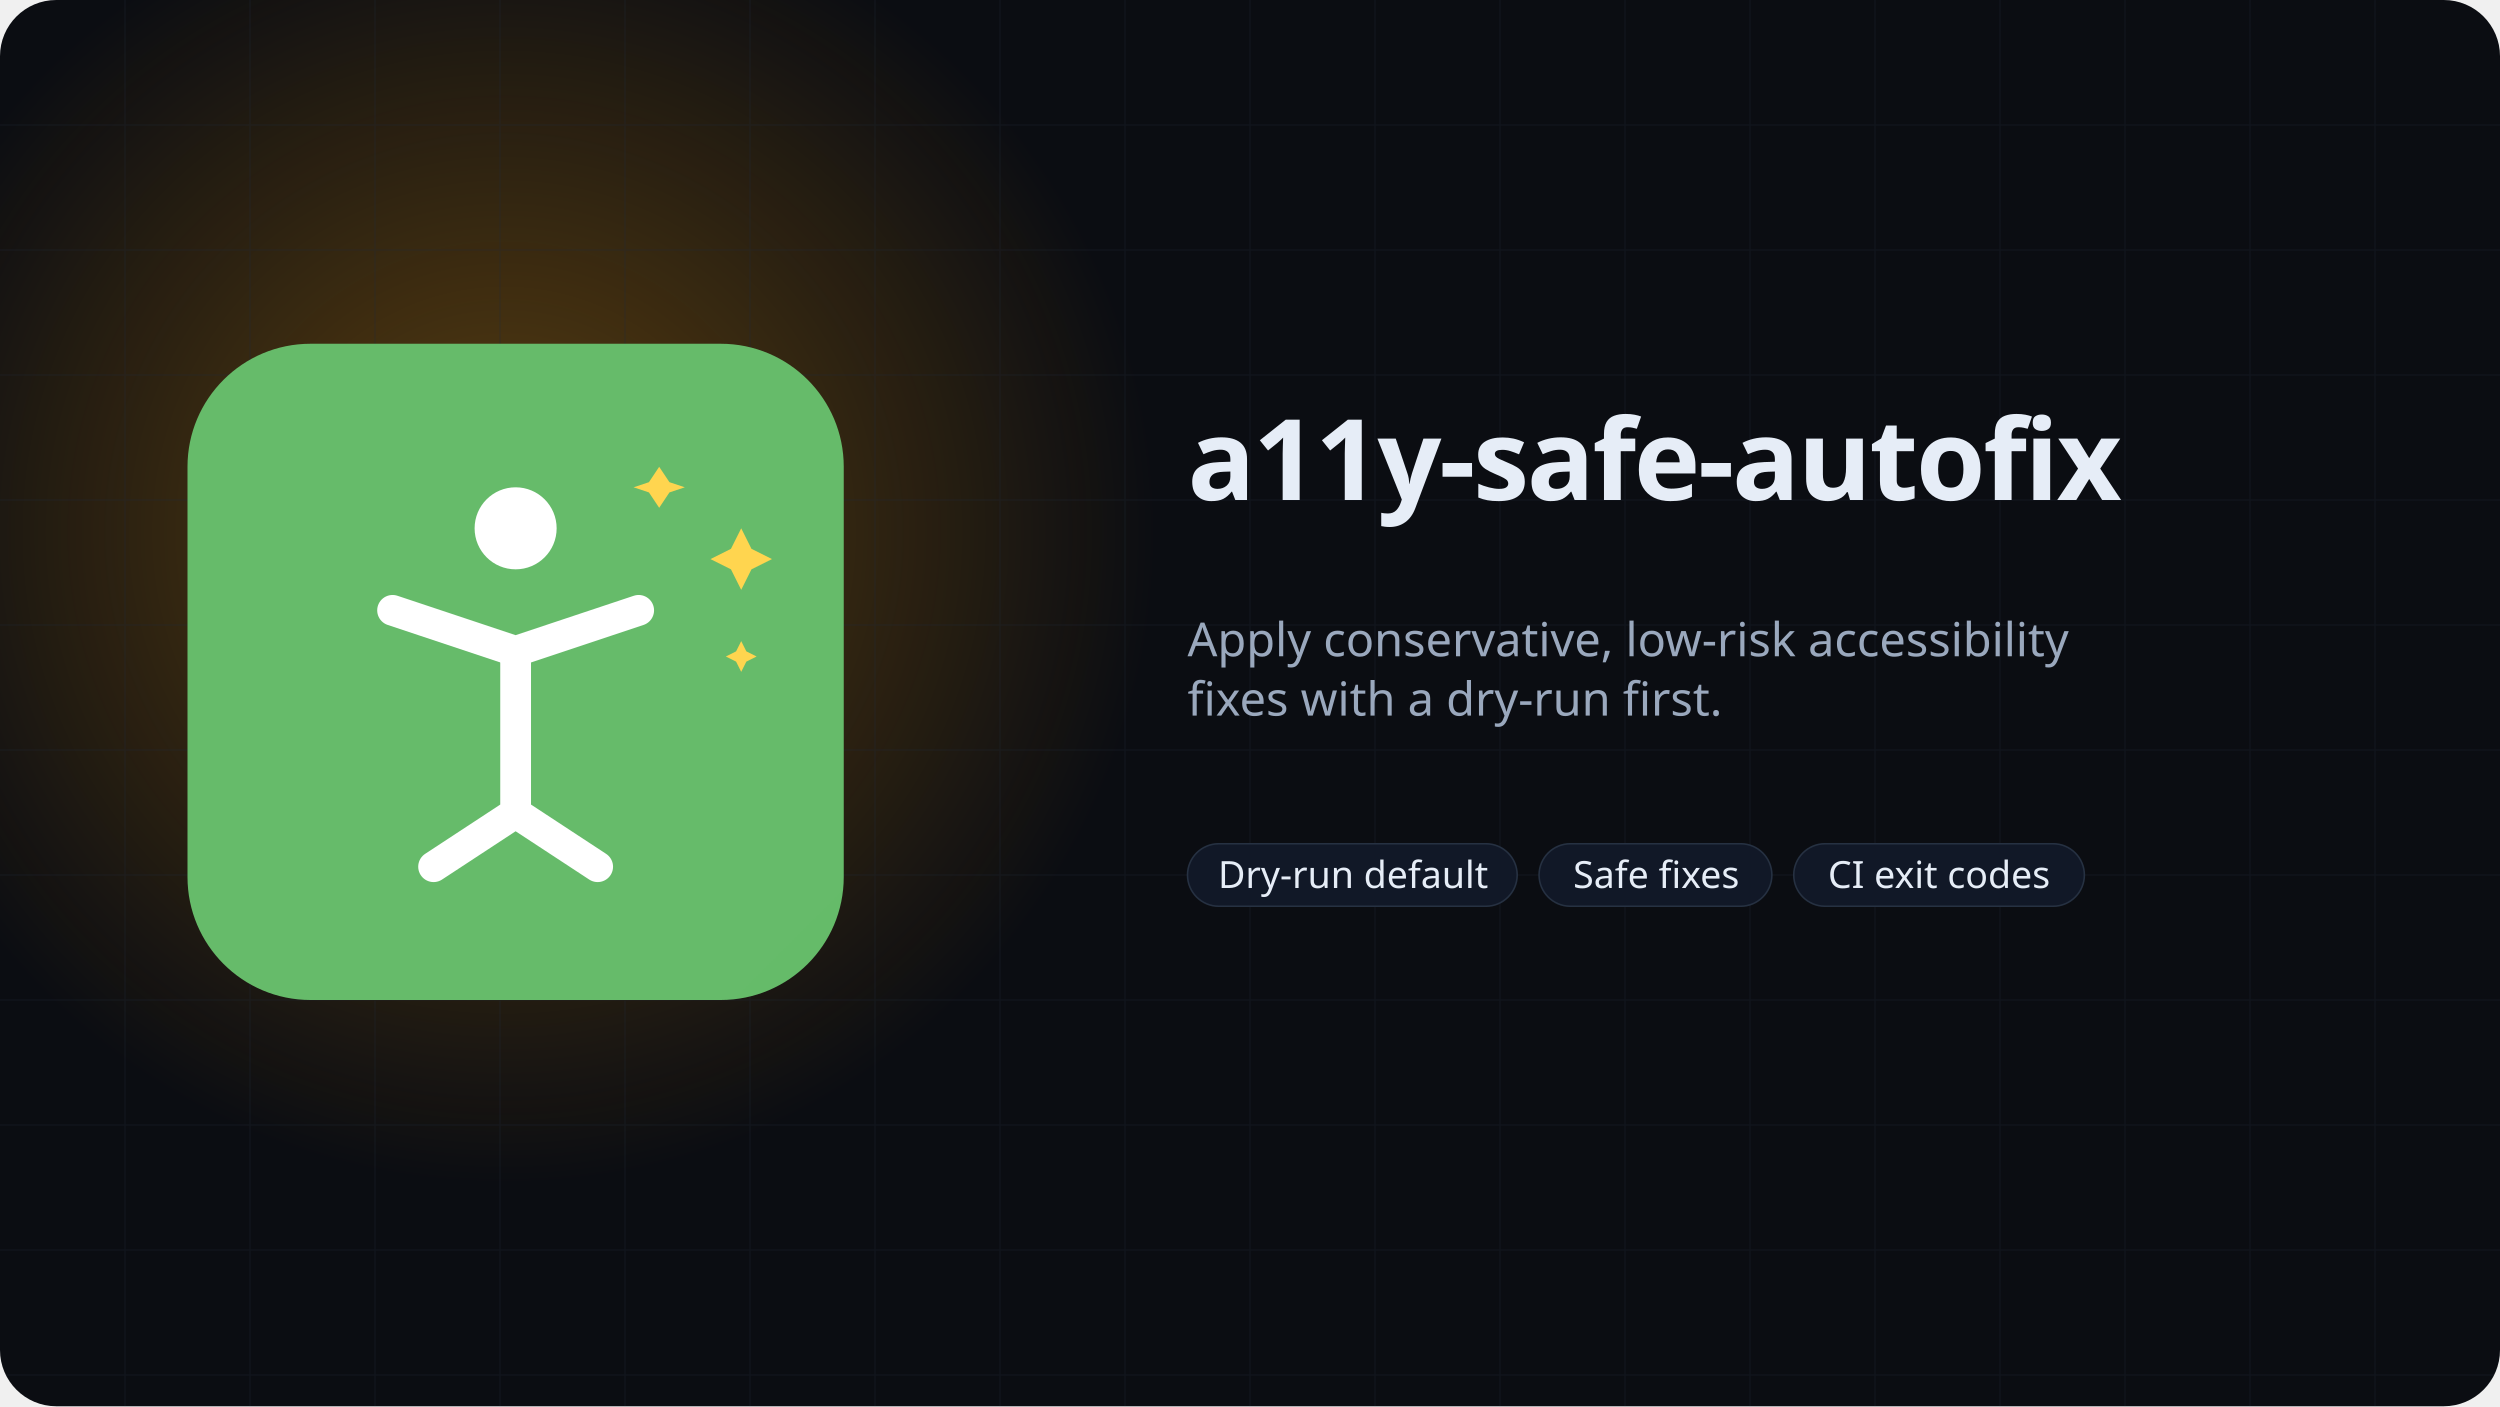
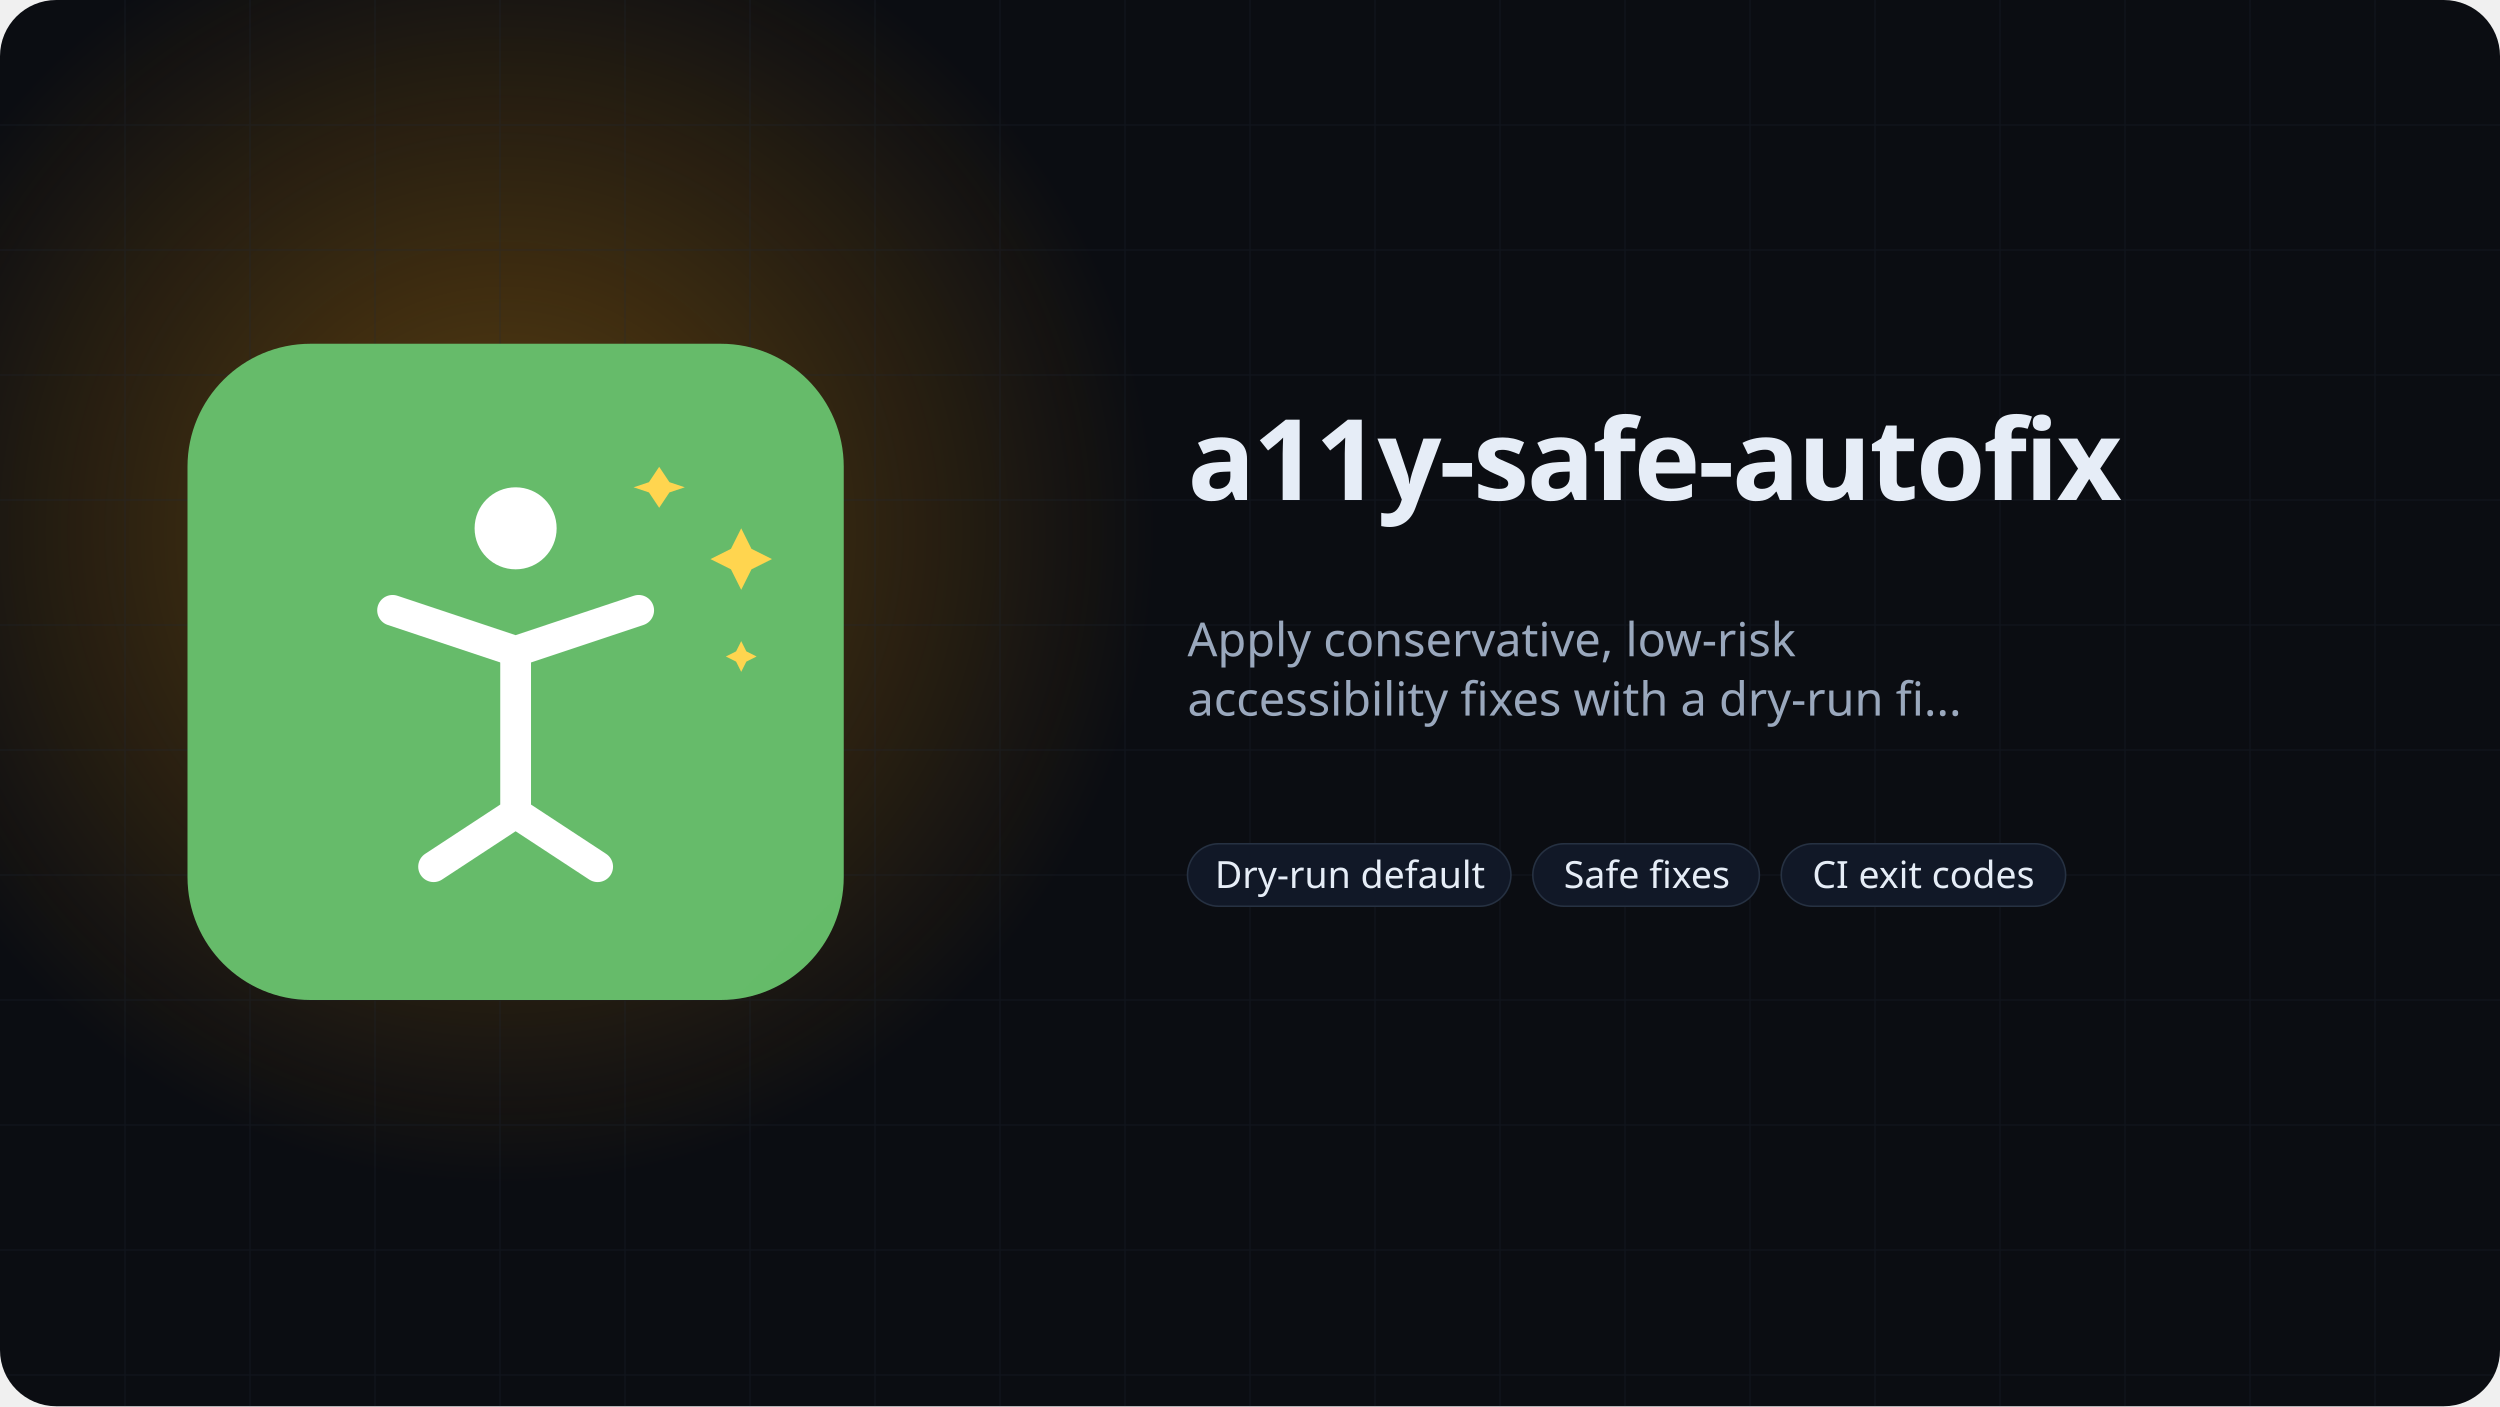
<svg xmlns="http://www.w3.org/2000/svg" width="1600" height="900" fill="none" style="color-scheme:light dark" viewBox="0 0 1600 900">
  <style>text{font-family:"Space Grotesk","Sora","IBM Plex Sans",sans-serif}</style>
  <defs>
    <radialGradient id="glow" cx="0" cy="0" r="1" gradientTransform="rotate(45 -250.416 556.274)scale(420)" gradientUnits="userSpaceOnUse">
      <stop stop-color="#F59E0B" stop-opacity=".35" />
      <stop offset="1" stop-color="#F59E0B" stop-opacity="0" />
    </radialGradient>
    <clipPath id="heroClip">
      <rect width="1600" height="900" rx="36" />
    </clipPath>
  </defs>
  <g clip-path="url(#heroClip)">
    <path fill="#0B0D12" d="M0 0h1600v900H0z" />
    <path fill="url(#glow)" d="M0 0h1600v900H0z" />
    <path stroke="#1F2A37" d="M80 0v900M160 0v900M240 0v900M320 0v900M400 0v900M480 0v900M560 0v900M640 0v900M720 0v900M800 0v900M880 0v900M960 0v900m80-900v900m80-900v900m80-900v900m80-900v900m80-900v900m80-900v900m80-900v900M0 80h1600M0 160h1600M0 240h1600M0 320h1600M0 400h1600M0 480h1600M0 560h1600M0 640h1600M0 720h1600M0 800h1600M0 880h1600" opacity=".25" />
    <g transform="translate(120 220)scale(6.5625)">
      <g clip-path="url(#clip0_313_20)">
        <path fill="url(#paint0_linear_313_20)" d="M52 0H12C5.373 0 0 5.373 0 12v40c0 6.627 5.373 12 12 12h40c6.627 0 12-5.373 12-12V12c0-6.627-5.373-12-12-12" />
        <path fill="#fff" d="M32 22a4 4 0 1 0 0-8 4 4 0 0 0 0 8" />
        <path stroke="#fff" stroke-linecap="round" stroke-width="3" d="m20 26 12 4 12-4" />
        <path stroke="#fff" stroke-linecap="round" stroke-linejoin="round" stroke-width="3" d="M32 30v15.75m0 0L24 51m8-5.25L40 51" />
        <path fill="#FFD54F" d="m54 18 1 2 2 1-2 1-1 2-1-2-2-1 2-1zm-8-6 1 1.5 1.5.5-1.5.5-1 1.5-1-1.5-1.5-.5 1.5-.5zm8 17 .5 1 1 .5-1 .5-.5 1-.5-1-1-.5 1-.5z" />
      </g>
      <defs>
        <linearGradient id="paint0_linear_313_20" x1="0" x2="4096" y1="0" y2="4096" gradientUnits="userSpaceOnUse">
          <stop stop-color="#66BB6A" />
          <stop offset="1" stop-color="#43A047" />
        </linearGradient>
        <clipPath id="clip0_313_20">
          <path fill="#fff" d="M0 0h64v64H0z" />
        </clipPath>
      </defs>
    </g>
    <text x="760" y="320" fill="#E6EDF7" font-size="72" font-weight="700" letter-spacing="-.02em">a11y-safe-autofix</text>
-     <text x="760" y="420" fill="#9AA8BD" font-size="30">Apply conservative, low-risk accessibility</text>
-     <text x="760" y="458" fill="#9AA8BD" font-size="30">fixes with a dry-run first.</text>
+     <text x="760" y="420" fill="#9AA8BD" font-size="30">Apply conservative, low-risk</text>
+     <text x="760" y="458" fill="#9AA8BD" font-size="30">accessibility fixes with a dry-run fi...</text>
    <g transform="translate(760 540)">
-       <rect width="211" height="40" fill="#111827" stroke="#263142" rx="20" />
-       <text x="106" y="20" fill="#E6EDF7" dominant-baseline="middle" font-size="24" text-anchor="middle">Dry-run default</text>
+       <rect width="207" height="40" fill="#111827" stroke="#263142" rx="20" />
+       <text x="104" y="20" fill="#E6EDF7" dominant-baseline="middle" font-size="24" text-anchor="middle">Dry-run default</text>
    </g>
-     <g transform="translate(985 540)">
-       <rect width="149" height="40" fill="#111827" stroke="#263142" rx="20" />
-       <text x="75" y="20" fill="#E6EDF7" dominant-baseline="middle" font-size="24" text-anchor="middle">Safe fixes</text>
+     <g transform="translate(981 540)">
+       <rect width="145" height="40" fill="#111827" stroke="#263142" rx="20" />
+       <text x="73" y="20" fill="#E6EDF7" dominant-baseline="middle" font-size="24" text-anchor="middle">Safe fixes</text>
    </g>
-     <g transform="translate(1148 540)">
-       <rect width="186" height="40" fill="#111827" stroke="#263142" rx="20" />
-       <text x="93" y="20" fill="#E6EDF7" dominant-baseline="middle" font-size="24" text-anchor="middle">CI exit codes</text>
+     <g transform="translate(1140 540)">
+       <rect width="182" height="40" fill="#111827" stroke="#263142" rx="20" />
+       <text x="91" y="20" fill="#E6EDF7" dominant-baseline="middle" font-size="24" text-anchor="middle">CI exit codes</text>
    </g>
  </g>
</svg>
